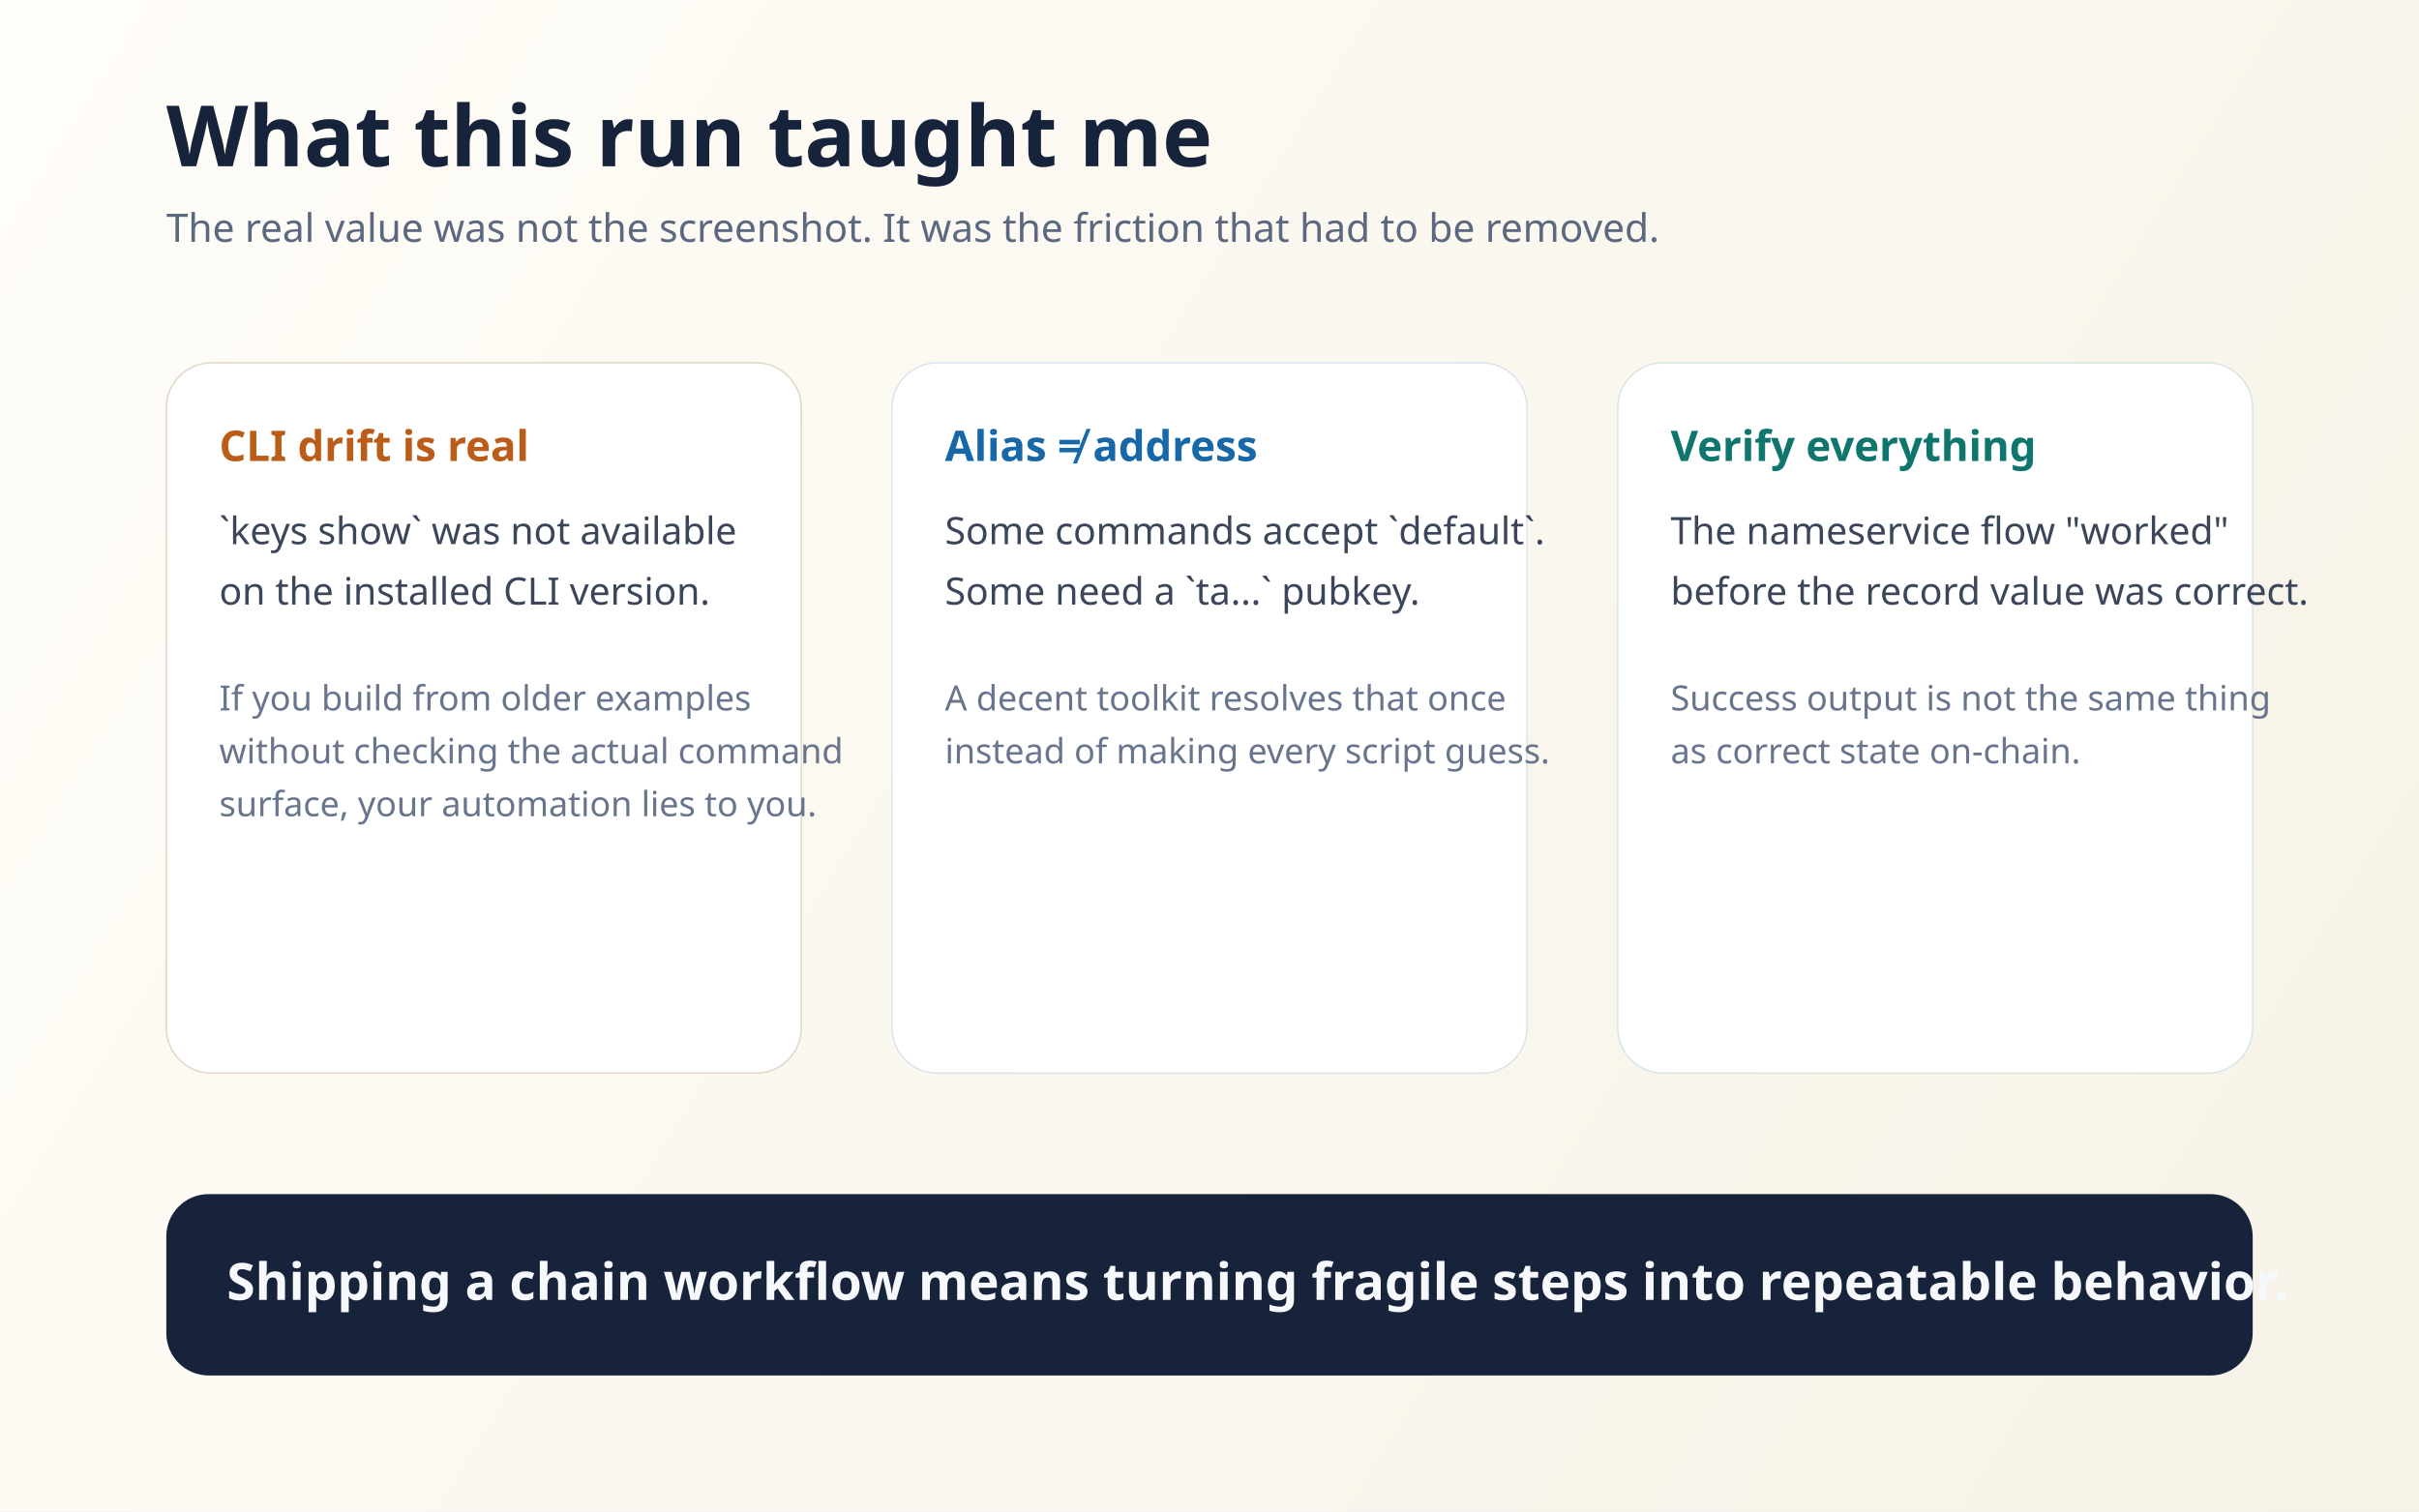
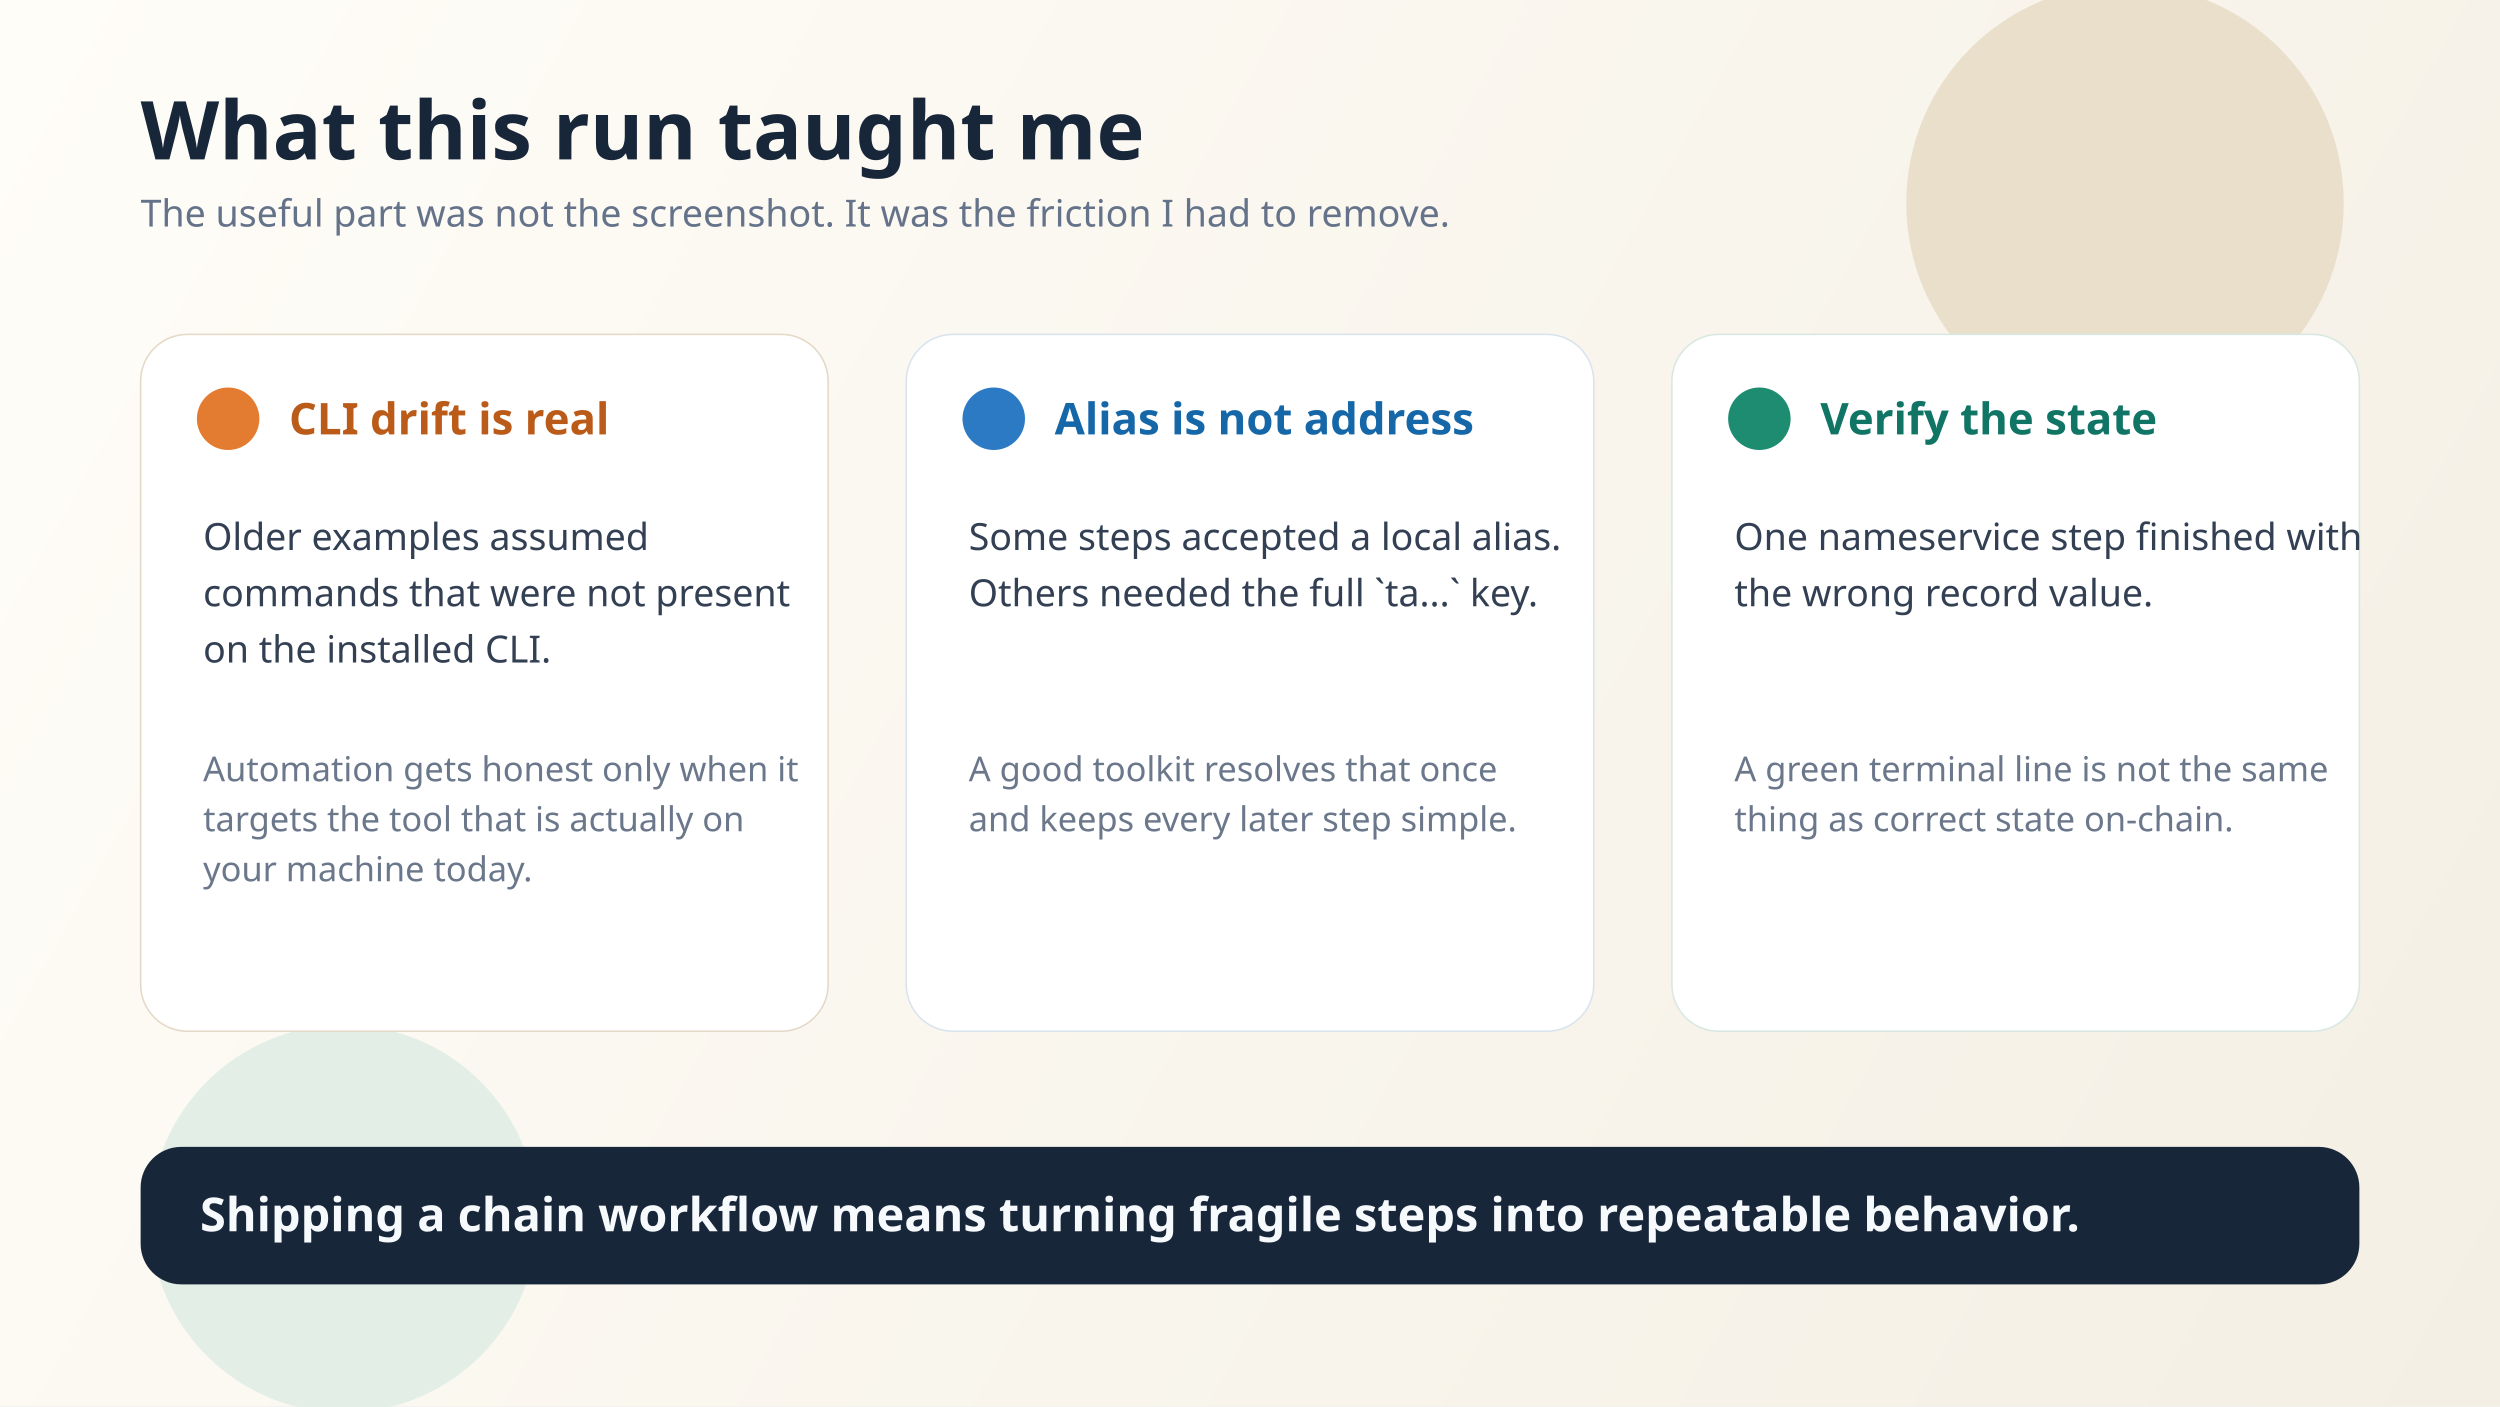
- <svg xmlns="http://www.w3.org/2000/svg" width="1600" height="1000" viewBox="0 0 1600 1000" fill="none">
+ <svg xmlns="http://www.w3.org/2000/svg" width="1600" height="900" viewBox="0 0 1600 900" fill="none">
  <defs>
-     <linearGradient id="bg" x1="0" y1="0" x2="1600" y2="1000" gradientUnits="userSpaceOnUse">
+     <linearGradient id="bg" x1="0" y1="0" x2="1600" y2="900" gradientUnits="userSpaceOnUse">
      <stop stop-color="#FFFDF8" />
-       <stop offset="1" stop-color="#F6F2E7" />
+       <stop offset="1" stop-color="#F4EFE4" />
    </linearGradient>
  </defs>
-   <rect width="1600" height="1000" fill="url(#bg)" />
-   <text x="110" y="110" fill="#17233A" font-family="Avenir Next, Segoe UI, sans-serif" font-size="56" font-weight="700">What this run taught me</text>
-   <text x="110" y="160" fill="#5B6880" font-family="Avenir Next, Segoe UI, sans-serif" font-size="26">The real value was not the screenshot. It was the friction that had to be removed.</text>
-   <rect x="110" y="240" width="420" height="470" rx="30" fill="#FFFFFF" stroke="#E1D8C7" />
-   <text x="145" y="305" fill="#BC5C19" font-family="Avenir Next, Segoe UI, sans-serif" font-size="28" font-weight="700">CLI drift is real</text>
-   <text x="145" y="360" fill="#3C465A" font-family="Avenir Next, Segoe UI, sans-serif" font-size="25">`keys show` was not available</text>
-   <text x="145" y="400" fill="#3C465A" font-family="Avenir Next, Segoe UI, sans-serif" font-size="25">on the installed CLI version.</text>
-   <text x="145" y="470" fill="#68758C" font-family="Avenir Next, Segoe UI, sans-serif" font-size="23">If you build from older examples</text>
-   <text x="145" y="505" fill="#68758C" font-family="Avenir Next, Segoe UI, sans-serif" font-size="23">without checking the actual command</text>
-   <text x="145" y="540" fill="#68758C" font-family="Avenir Next, Segoe UI, sans-serif" font-size="23">surface, your automation lies to you.</text>
-   <rect x="590" y="240" width="420" height="470" rx="30" fill="#FFFFFF" stroke="#DDE3EC" />
-   <text x="625" y="305" fill="#1668A8" font-family="Avenir Next, Segoe UI, sans-serif" font-size="28" font-weight="700">Alias ≠ address</text>
-   <text x="625" y="360" fill="#3C465A" font-family="Avenir Next, Segoe UI, sans-serif" font-size="25">Some commands accept `default`.</text>
-   <text x="625" y="400" fill="#3C465A" font-family="Avenir Next, Segoe UI, sans-serif" font-size="25">Some need a `ta...` pubkey.</text>
-   <text x="625" y="470" fill="#68758C" font-family="Avenir Next, Segoe UI, sans-serif" font-size="23">A decent toolkit resolves that once</text>
-   <text x="625" y="505" fill="#68758C" font-family="Avenir Next, Segoe UI, sans-serif" font-size="23">instead of making every script guess.</text>
-   <rect x="1070" y="240" width="420" height="470" rx="30" fill="#FFFFFF" stroke="#D7E7E0" />
-   <text x="1105" y="305" fill="#0F766E" font-family="Avenir Next, Segoe UI, sans-serif" font-size="28" font-weight="700">Verify everything</text>
-   <text x="1105" y="360" fill="#3C465A" font-family="Avenir Next, Segoe UI, sans-serif" font-size="25">The nameservice flow "worked"</text>
-   <text x="1105" y="400" fill="#3C465A" font-family="Avenir Next, Segoe UI, sans-serif" font-size="25">before the record value was correct.</text>
-   <text x="1105" y="470" fill="#68758C" font-family="Avenir Next, Segoe UI, sans-serif" font-size="23">Success output is not the same thing</text>
-   <text x="1105" y="505" fill="#68758C" font-family="Avenir Next, Segoe UI, sans-serif" font-size="23">as correct state on-chain.</text>
-   <rect x="110" y="790" width="1380" height="120" rx="28" fill="#17233A" />
-   <text x="150" y="860" fill="#F6F8FC" font-family="Avenir Next, Segoe UI, sans-serif" font-size="34" font-weight="700">
+   <rect width="1600" height="900" fill="url(#bg)" />
+   <circle cx="1360" cy="130" r="140" fill="#E9DFCB" />
+   <circle cx="220" cy="780" r="124" fill="#E3EEE7" />
+   <text x="90" y="102" fill="#18263A" font-family="Avenir Next, Segoe UI, sans-serif" font-size="52" font-weight="700">What this run taught me</text>
+   <text x="90" y="145" fill="#65738A" font-family="Avenir Next, Segoe UI, sans-serif" font-size="24">
+     The useful part was not the screenshot. It was the friction I had to remove.
+   </text>
+   <rect x="90" y="214" width="440" height="446" rx="30" fill="#FFFFFF" stroke="#E4D8C6" />
+   <circle cx="146" cy="268" r="20" fill="#E37B31" />
+   <text x="185" y="278" fill="#BB5B19" font-family="Avenir Next, Segoe UI, sans-serif" font-size="28" font-weight="700">CLI drift is real</text>
+   <text x="130" y="352" fill="#334053" font-family="Avenir Next, Segoe UI, sans-serif" font-size="24">Older examples assumed</text>
+   <text x="130" y="388" fill="#334053" font-family="Avenir Next, Segoe UI, sans-serif" font-size="24">commands that were not present</text>
+   <text x="130" y="424" fill="#334053" font-family="Avenir Next, Segoe UI, sans-serif" font-size="24">on the installed CLI.</text>
+   <text x="130" y="500" fill="#6B778B" font-family="Avenir Next, Segoe UI, sans-serif" font-size="22">Automation gets honest only when it</text>
+   <text x="130" y="532" fill="#6B778B" font-family="Avenir Next, Segoe UI, sans-serif" font-size="22">targets the tool that is actually on</text>
+   <text x="130" y="564" fill="#6B778B" font-family="Avenir Next, Segoe UI, sans-serif" font-size="22">your machine today.</text>
+   <rect x="580" y="214" width="440" height="446" rx="30" fill="#FFFFFF" stroke="#D9E3EE" />
+   <circle cx="636" cy="268" r="20" fill="#2C7AC4" />
+   <text x="675" y="278" fill="#1667A8" font-family="Avenir Next, Segoe UI, sans-serif" font-size="28" font-weight="700">Alias is not address</text>
+   <text x="620" y="352" fill="#334053" font-family="Avenir Next, Segoe UI, sans-serif" font-size="24">Some steps accepted a local alias.</text>
+   <text x="620" y="388" fill="#334053" font-family="Avenir Next, Segoe UI, sans-serif" font-size="24">Others needed the full `ta...` key.</text>
+   <text x="620" y="500" fill="#6B778B" font-family="Avenir Next, Segoe UI, sans-serif" font-size="22">A good toolkit resolves that once</text>
+   <text x="620" y="532" fill="#6B778B" font-family="Avenir Next, Segoe UI, sans-serif" font-size="22">and keeps every later step simple.</text>
+   <rect x="1070" y="214" width="440" height="446" rx="30" fill="#FFFFFF" stroke="#D8E8E1" />
+   <circle cx="1126" cy="268" r="20" fill="#1E8C71" />
+   <text x="1165" y="278" fill="#117565" font-family="Avenir Next, Segoe UI, sans-serif" font-size="28" font-weight="700">Verify the state</text>
+   <text x="1110" y="352" fill="#334053" font-family="Avenir Next, Segoe UI, sans-serif" font-size="24">One nameservice step finished with</text>
+   <text x="1110" y="388" fill="#334053" font-family="Avenir Next, Segoe UI, sans-serif" font-size="24">the wrong record value.</text>
+   <text x="1110" y="500" fill="#6B778B" font-family="Avenir Next, Segoe UI, sans-serif" font-size="22">A green terminal line is not the same</text>
+   <text x="1110" y="532" fill="#6B778B" font-family="Avenir Next, Segoe UI, sans-serif" font-size="22">thing as correct state on-chain.</text>
+   <rect x="90" y="734" width="1420" height="88" rx="26" fill="#18263A" />
+   <text x="128" y="788" fill="#F7FAFD" font-family="Avenir Next, Segoe UI, sans-serif" font-size="30" font-weight="700">
    Shipping a chain workflow means turning fragile steps into repeatable behavior.
  </text>
</svg>
